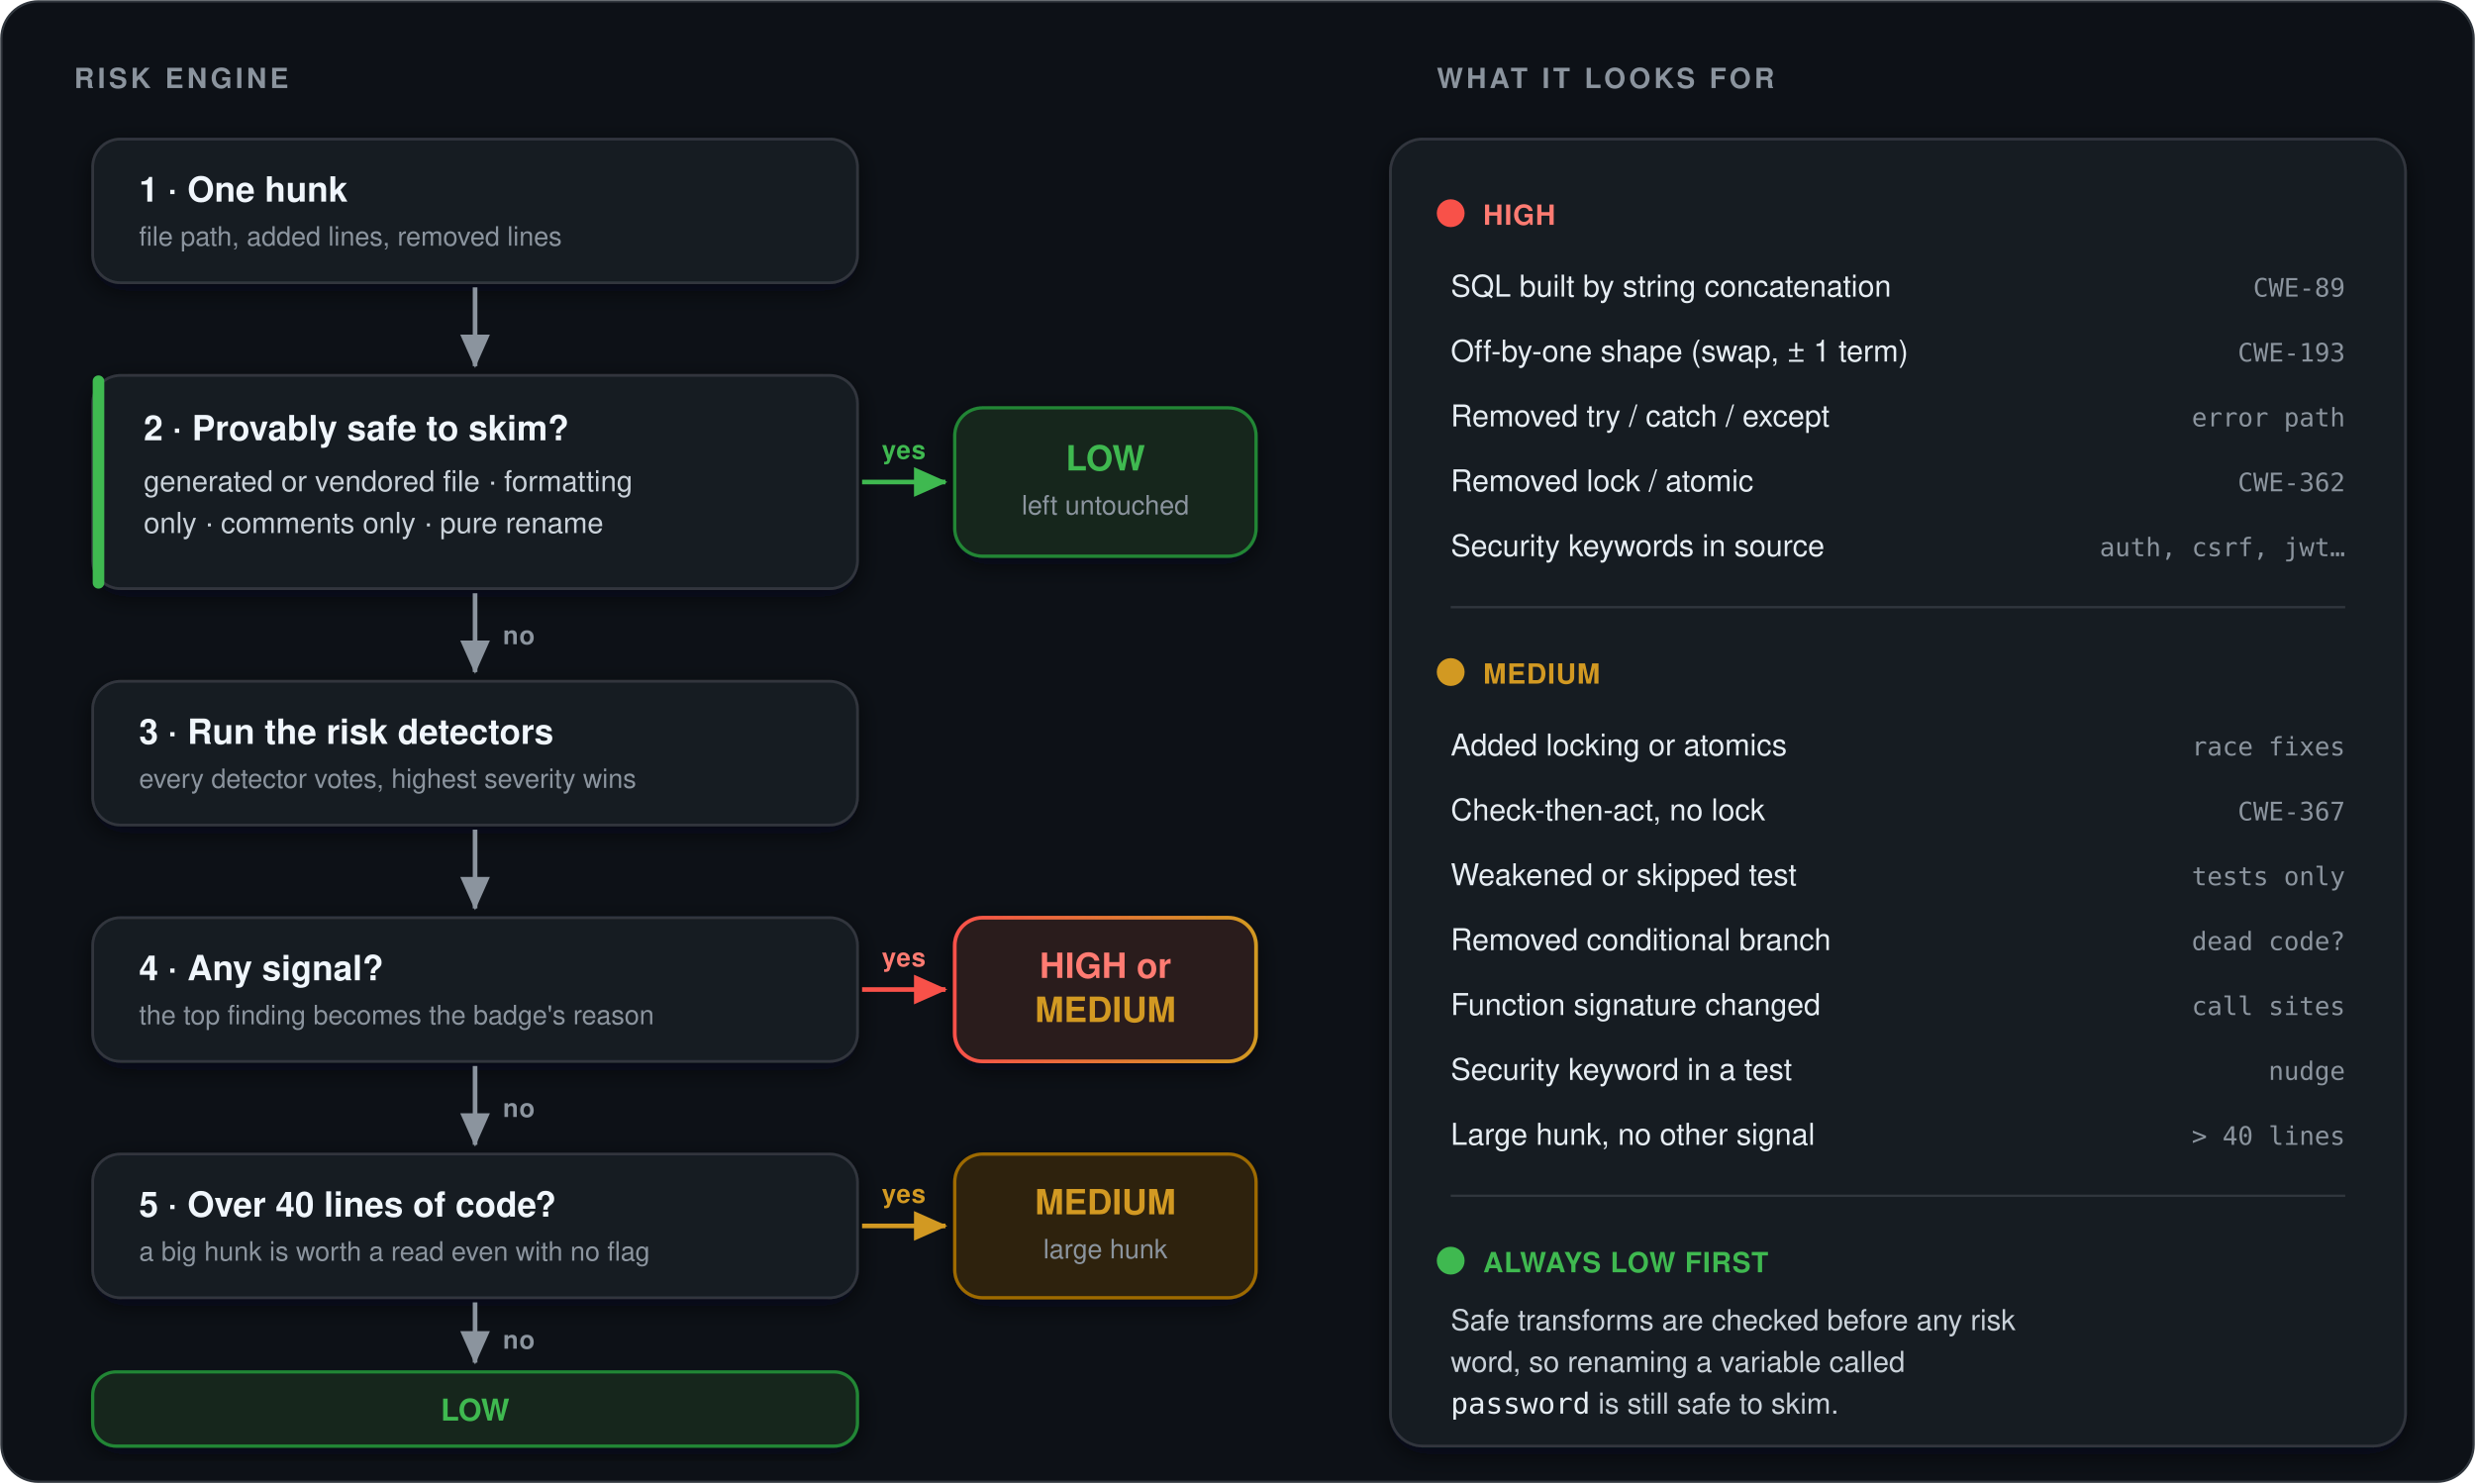
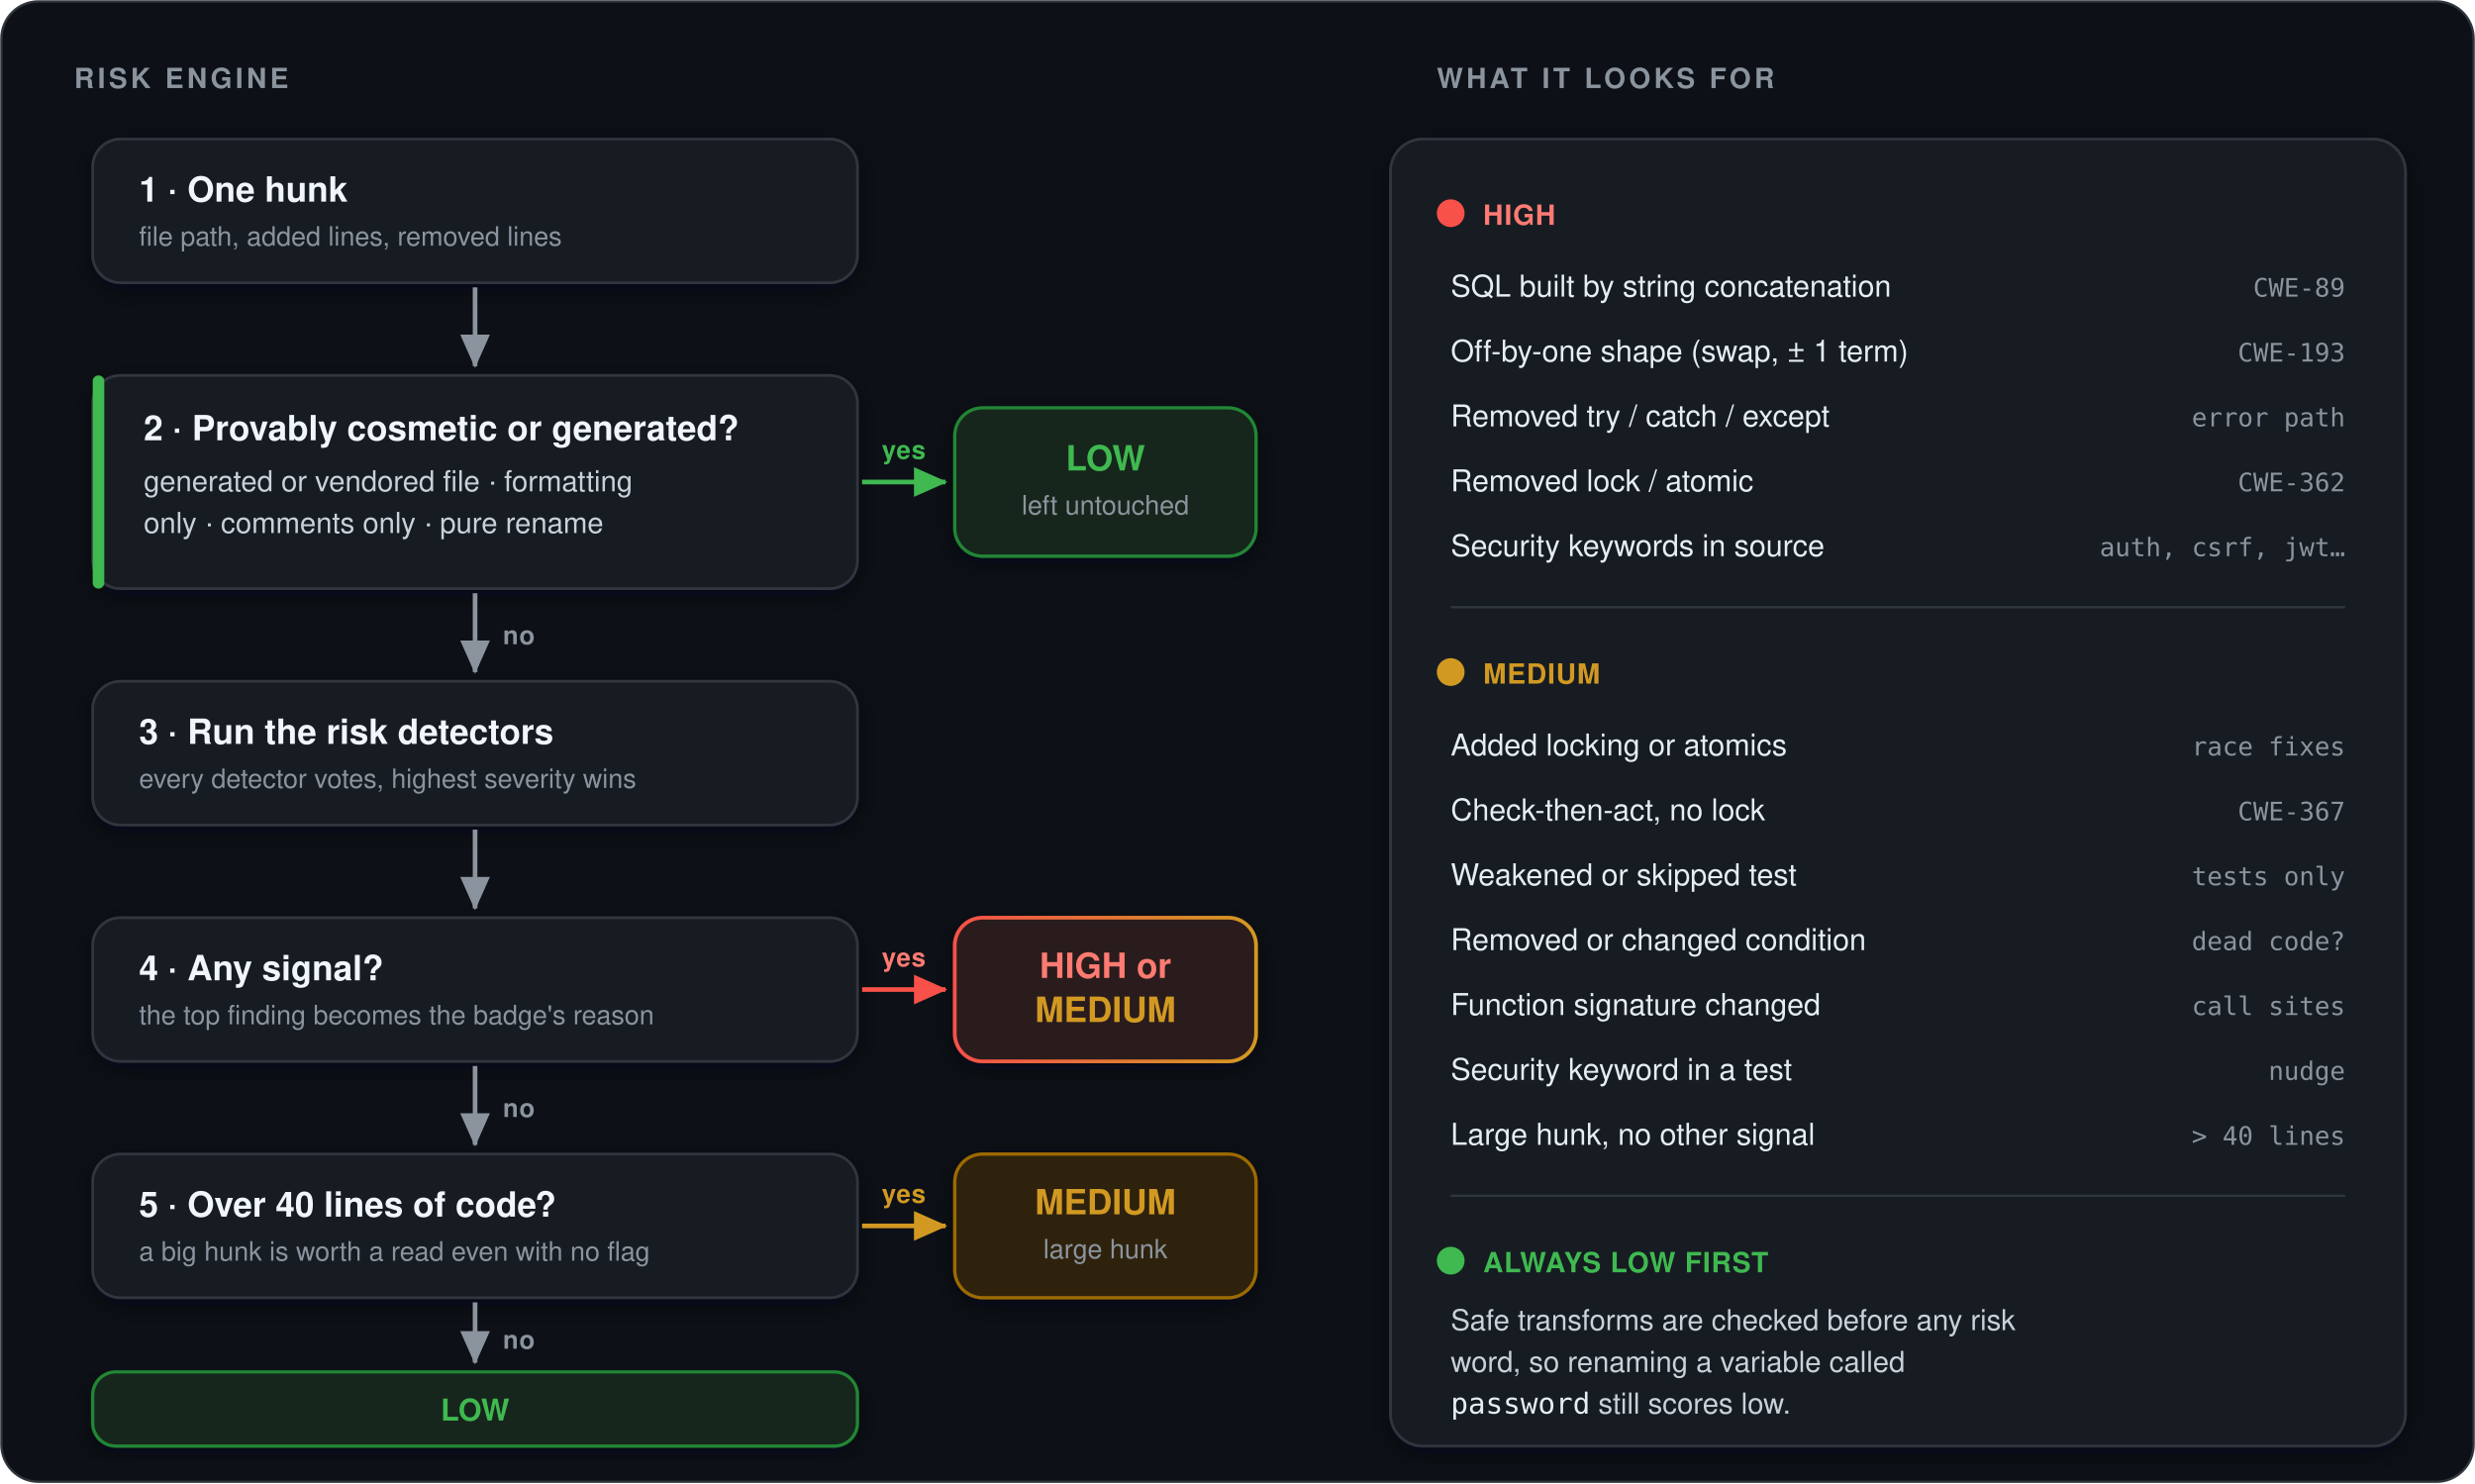
<svg xmlns="http://www.w3.org/2000/svg" viewBox="0 0 1068 640" width="1068" height="640" role="img" aria-labelledby="t d">
  <defs>
    <marker id="a" viewBox="0 0 10 10" refX="8.5" refY="5" markerWidth="8" markerHeight="8" orient="auto">
      <path d="M0 1L9 5L0 9z" fill="#8b949e" />
    </marker>
    <marker id="g" viewBox="0 0 10 10" refX="8.5" refY="5" markerWidth="8" markerHeight="8" orient="auto">
      <path d="M0 1L9 5L0 9z" fill="#3fb950" />
    </marker>
    <marker id="r" viewBox="0 0 10 10" refX="8.5" refY="5" markerWidth="8" markerHeight="8" orient="auto">
      <path d="M0 1L9 5L0 9z" fill="#f85149" />
    </marker>
    <marker id="y" viewBox="0 0 10 10" refX="8.5" refY="5" markerWidth="8" markerHeight="8" orient="auto">
      <path d="M0 1L9 5L0 9z" fill="#d29922" />
    </marker>
    <linearGradient id="risk" x1="0" x2="1">
      <stop offset="0" stop-color="#f85149" />
      <stop offset="1" stop-color="#d29922" />
    </linearGradient>
    <filter id="sh" x="-10%" y="-10%" width="120%" height="130%">
      <feDropShadow dx="0" dy="3" stdDeviation="5" flood-color="#010409" flood-opacity=".6" />
    </filter>
    <style>
      text { font-family: -apple-system, "Segoe UI", Helvetica, Arial, sans-serif; }
      .h { font-size: 15px; font-weight: 700; fill: #f0f6fc; }
      .m { font-size: 12.5px; fill: #c9d1d9; }
      .s { font-size: 11.5px; fill: #8b949e; }
      .l { font-size: 11px; font-weight: 700; letter-spacing: .03em; }
      .cap { font-size: 12px; fill: #8b949e; font-weight: 700; letter-spacing: .12em; }
      .card { fill: #161b22; stroke: #30363d; stroke-width: 1.2; }
      .row { font-size: 13px; fill: #e6edf3; }
      .tag { font-size: 11px; fill: #8b949e; font-family: ui-monospace, SFMono-Regular, Menlo, Consolas, monospace; }
    </style>
  </defs>
  <rect x=".6" y=".6" width="1066.8" height="638.8" rx="16" fill="#0d1117" stroke="#30363d" />
  <text x="32" y="38" class="cap">RISK ENGINE</text>
  <text x="620" y="38" class="cap">WHAT IT LOOKS FOR</text>
  <g filter="url(#sh)">
    <rect class="card" x="40" y="60" width="330" height="62" rx="12" />
    <rect class="card" x="40" y="162" width="330" height="92" rx="12" />
    <rect class="card" x="40" y="294" width="330" height="62" rx="12" />
    <rect class="card" x="40" y="396" width="330" height="62" rx="12" />
    <rect class="card" x="40" y="498" width="330" height="62" rx="12" />
  </g>
  <rect x="40" y="162" width="5" height="92" rx="2.5" fill="#3fb950" />
  <text x="60" y="87" class="h">1 · One hunk</text>
  <text x="60" y="106" class="s">file path, added lines, removed lines</text>
-   <text x="62" y="190" class="h">2 · Provably safe to skim?</text>
+   <text x="62" y="190" class="h">2 · Provably cosmetic or generated?</text>
  <text x="62" y="212" class="m">generated or vendored file · formatting</text>
  <text x="62" y="230" class="m">only · comments only · pure rename</text>
  <text x="60" y="321" class="h">3 · Run the risk detectors</text>
  <text x="60" y="340" class="s">every detector votes, highest severity wins</text>
  <text x="60" y="423" class="h">4 · Any signal?</text>
  <text x="60" y="442" class="s">the top finding becomes the badge's reason</text>
  <text x="60" y="525" class="h">5 · Over 40 lines of code?</text>
  <text x="60" y="544" class="s">a big hunk is worth a read even with no flag</text>
  <path d="M205 124 V158" stroke="#8b949e" stroke-width="2" fill="none" marker-end="url(#a)" />
  <path d="M205 256 V290" stroke="#8b949e" stroke-width="2" fill="none" marker-end="url(#a)" />
  <text x="217" y="278" class="l" style="fill:#8b949e">no</text>
  <path d="M205 358 V392" stroke="#8b949e" stroke-width="2" fill="none" marker-end="url(#a)" />
  <path d="M205 460 V494" stroke="#8b949e" stroke-width="2" fill="none" marker-end="url(#a)" />
  <text x="217" y="482" class="l" style="fill:#8b949e">no</text>
  <g filter="url(#sh)">
    <rect x="412" y="176" width="130" height="64" rx="12" fill="#12261a" stroke="#238636" stroke-width="1.4" />
    <rect x="412" y="396" width="130" height="62" rx="12" fill="#2b1a1a" stroke="url(#risk)" stroke-width="1.6" />
    <rect x="412" y="498" width="130" height="62" rx="12" fill="#2d2411" stroke="#9e6a03" stroke-width="1.4" />
  </g>
  <text x="477" y="203" class="h" text-anchor="middle" style="fill:#3fb950">LOW</text>
  <text x="477" y="222" class="s" text-anchor="middle">left untouched</text>
  <text x="477" y="422" class="h" text-anchor="middle" style="fill:#ff7b72">HIGH or</text>
  <text x="477" y="441" class="h" text-anchor="middle" style="fill:#d29922">MEDIUM</text>
  <text x="477" y="524" class="h" text-anchor="middle" style="fill:#d29922">MEDIUM</text>
  <text x="477" y="543" class="s" text-anchor="middle">large hunk</text>
  <path d="M372 208 H408" stroke="#3fb950" stroke-width="2" fill="none" marker-end="url(#g)" />
  <text x="390" y="198" class="l" text-anchor="middle" style="fill:#3fb950">yes</text>
  <path d="M372 427 H408" stroke="#f85149" stroke-width="2" fill="none" marker-end="url(#r)" />
  <text x="390" y="417" class="l" text-anchor="middle" style="fill:#ff7b72">yes</text>
  <path d="M372 529 H408" stroke="#d29922" stroke-width="2" fill="none" marker-end="url(#y)" />
  <text x="390" y="519" class="l" text-anchor="middle" style="fill:#d29922">yes</text>
  <path d="M205 562 V588" stroke="#8b949e" stroke-width="2" fill="none" marker-end="url(#a)" />
  <text x="217" y="582" class="l" style="fill:#8b949e">no</text>
  <g filter="url(#sh)">
    <rect x="40" y="592" width="330" height="32" rx="10" fill="#12261a" stroke="#238636" stroke-width="1.4" />
  </g>
  <text x="205" y="613" class="h" text-anchor="middle" style="fill:#3fb950;font-size:13px">LOW</text>
  <g filter="url(#sh)">
    <rect class="card" x="600" y="60" width="438" height="564" rx="14" />
  </g>
  <circle cx="626" cy="92" r="6" fill="#f85149" />
  <text x="640" y="97" class="l" style="fill:#ff7b72;font-size:12px">HIGH</text>
  <g>
    <text x="626" y="128" class="row">SQL built by string concatenation</text>
    <text x="1012" y="128" class="tag" text-anchor="end">CWE-89</text>
    <text x="626" y="156" class="row">Off-by-one shape (swap, ± 1 term)</text>
    <text x="1012" y="156" class="tag" text-anchor="end">CWE-193</text>
    <text x="626" y="184" class="row">Removed try / catch / except</text>
    <text x="1012" y="184" class="tag" text-anchor="end">error path</text>
    <text x="626" y="212" class="row">Removed lock / atomic</text>
    <text x="1012" y="212" class="tag" text-anchor="end">CWE-362</text>
    <text x="626" y="240" class="row">Security keywords in source</text>
    <text x="1012" y="240" class="tag" text-anchor="end">auth, csrf, jwt…</text>
  </g>
  <line x1="626" y1="262" x2="1012" y2="262" stroke="#30363d" />
  <circle cx="626" cy="290" r="6" fill="#d29922" />
  <text x="640" y="295" class="l" style="fill:#d29922;font-size:12px">MEDIUM</text>
  <g>
    <text x="626" y="326" class="row">Added locking or atomics</text>
    <text x="1012" y="326" class="tag" text-anchor="end">race fixes</text>
    <text x="626" y="354" class="row">Check-then-act, no lock</text>
    <text x="1012" y="354" class="tag" text-anchor="end">CWE-367</text>
    <text x="626" y="382" class="row">Weakened or skipped test</text>
    <text x="1012" y="382" class="tag" text-anchor="end">tests only</text>
-     <text x="626" y="410" class="row">Removed conditional branch</text>
+     <text x="626" y="410" class="row">Removed or changed condition</text>
    <text x="1012" y="410" class="tag" text-anchor="end">dead code?</text>
    <text x="626" y="438" class="row">Function signature changed</text>
    <text x="1012" y="438" class="tag" text-anchor="end">call sites</text>
    <text x="626" y="466" class="row">Security keyword in a test</text>
    <text x="1012" y="466" class="tag" text-anchor="end">nudge</text>
    <text x="626" y="494" class="row">Large hunk, no other signal</text>
    <text x="1012" y="494" class="tag" text-anchor="end">&gt; 40 lines</text>
  </g>
  <line x1="626" y1="516" x2="1012" y2="516" stroke="#30363d" />
  <circle cx="626" cy="544" r="6" fill="#3fb950" />
  <text x="640" y="549" class="l" style="fill:#3fb950;font-size:12px">ALWAYS LOW FIRST</text>
  <text x="626" y="574" class="m">Safe transforms are checked before any risk</text>
  <text x="626" y="592" class="m">word, so renaming a variable called</text>
  <text x="626" y="610" class="m">
-     <tspan style="font-family:ui-monospace,Menlo,monospace;fill:#e6edf3">password</tspan> is still safe to skim.</text>
+     <tspan style="font-family:ui-monospace,Menlo,monospace;fill:#e6edf3">password</tspan> still scores low.</text>
</svg>
